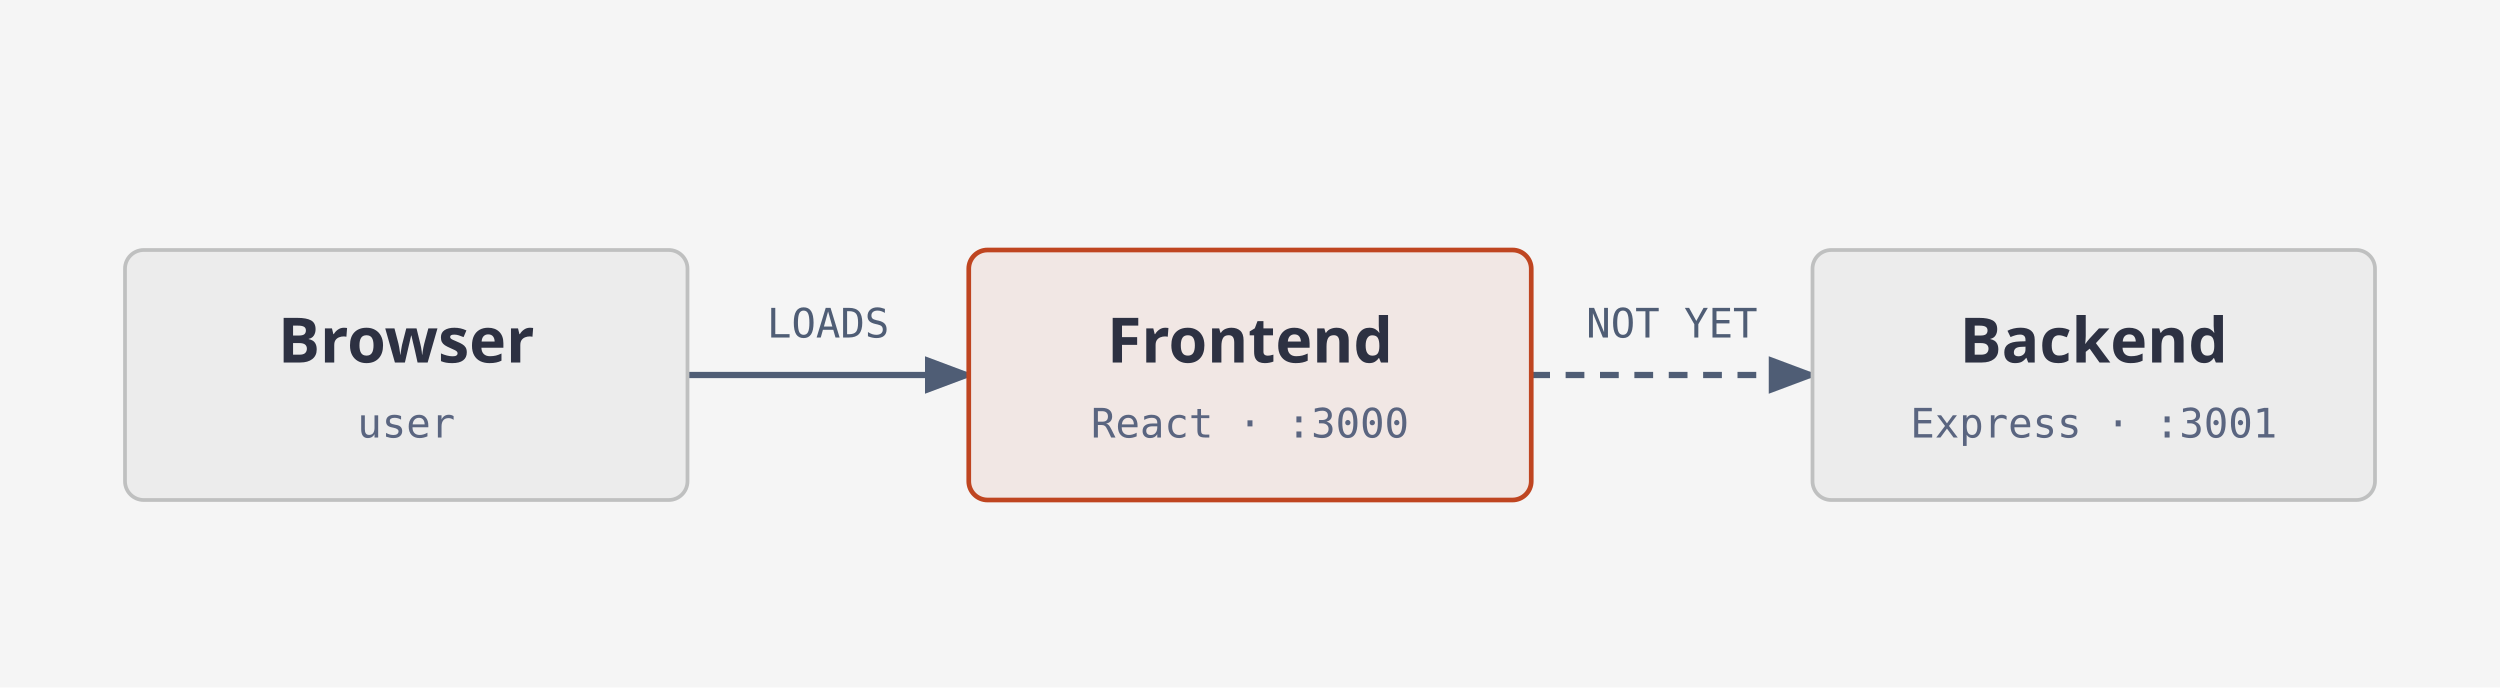
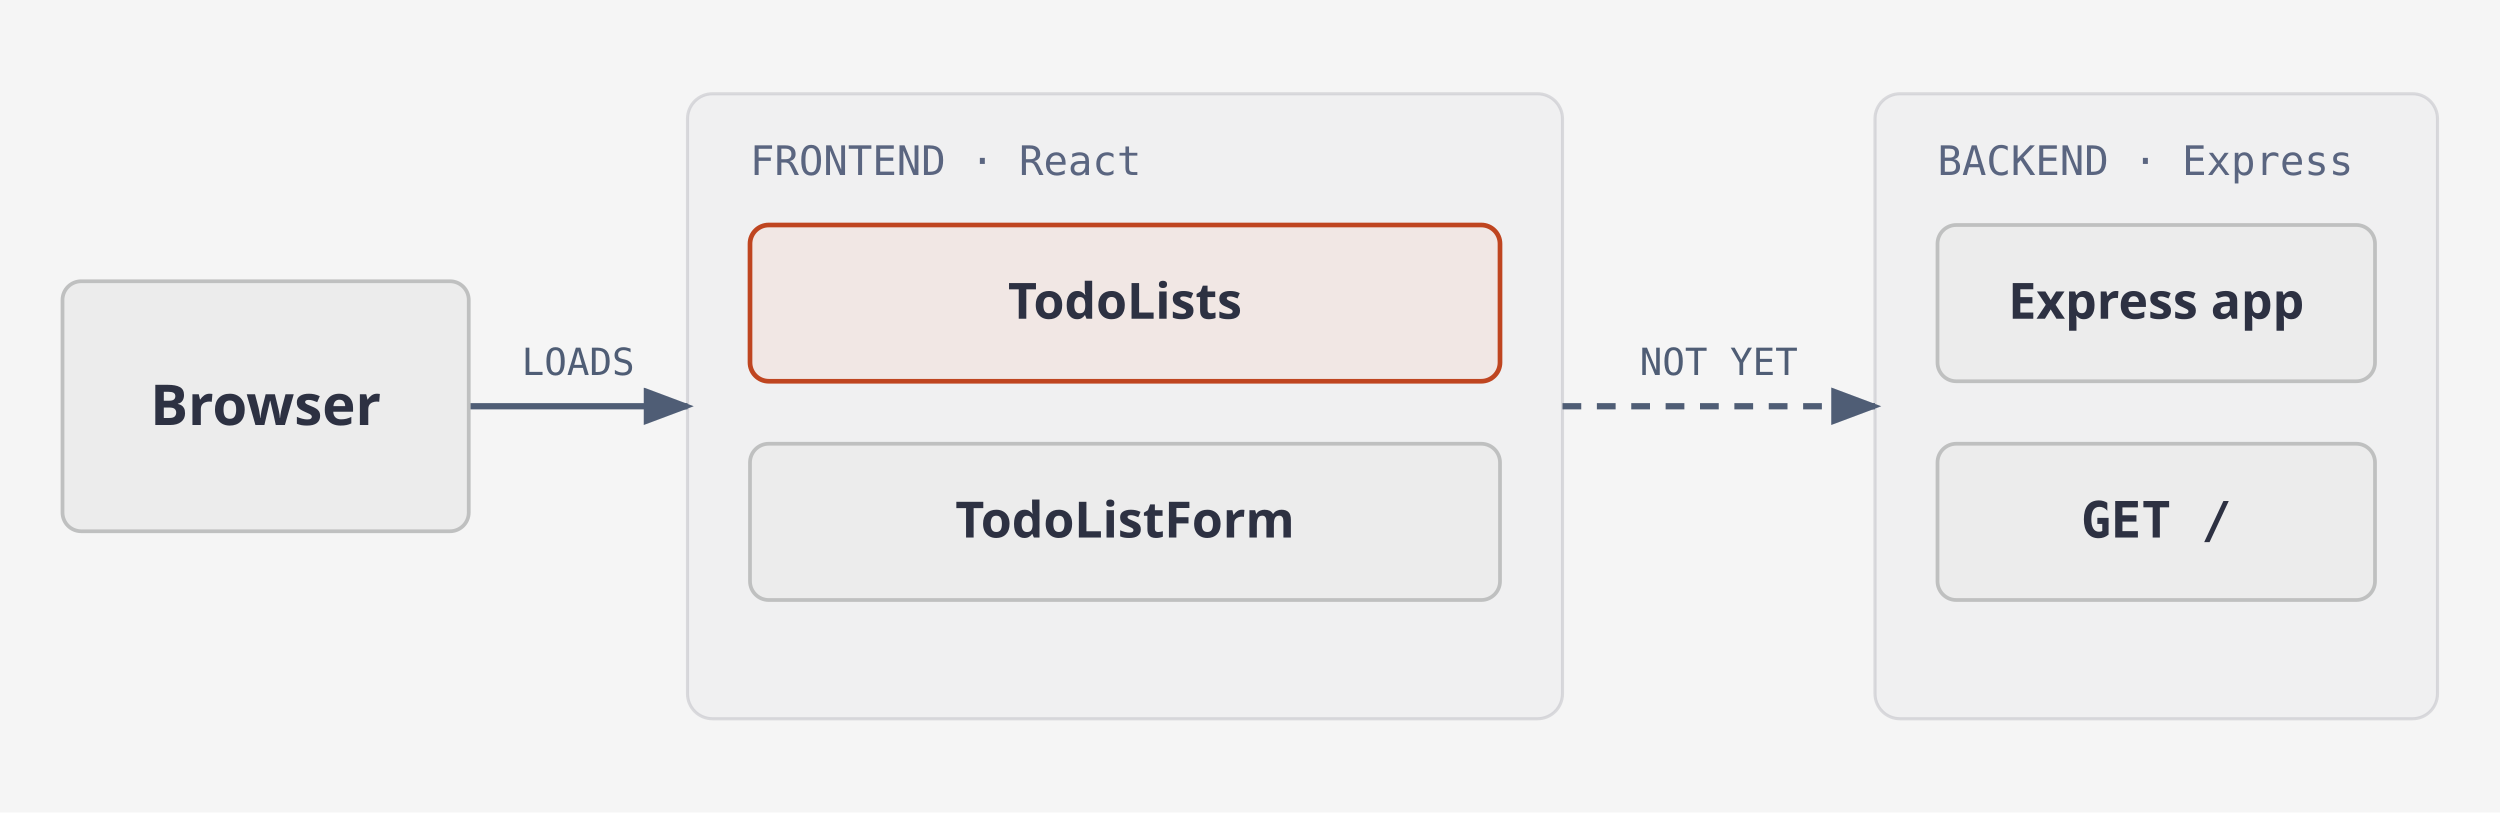
- <svg xmlns="http://www.w3.org/2000/svg" viewBox="0 0 800 220" role="img" aria-labelledby="architecture-title architecture-desc" id="architecture-root">
+ <svg xmlns="http://www.w3.org/2000/svg" viewBox="0 0 800 260" role="img" aria-labelledby="architecture-title architecture-desc" id="architecture-root">
  <defs>
    <style>#architecture-root .diagram-container { width: 100%; max-width: 900px; overflow-x: auto; }
      @media print {
#architecture-root .diagram-container { overflow-x: visible; }
}</style>
    <marker id="architecture-arrow" markerWidth="8" markerHeight="6" refX="7" refY="3" orient="auto">
      <polygon points="0 0, 8 3, 0 6" fill="#4f5d75" />
    </marker>
  </defs>
  <rect width="100%" height="100%" fill="#f5f5f5" />
-   <line x1="220" y1="120" x2="310" y2="120" stroke="#4f5d75" stroke-width="2" marker-end="url(#architecture-arrow)" />
-   <rect x="236" y="96" width="58" height="16" fill="#f5f5f5" />
-   <text x="265" y="108" text-anchor="middle" fill="#4f5d75" font-size="13" font-family="'Geist Mono', ui-monospace, monospace">LOADS</text>
-   <line x1="490" y1="120" x2="580" y2="120" stroke="#4f5d75" stroke-width="2" stroke-dasharray="6,5" marker-end="url(#architecture-arrow)" />
-   <rect x="506" y="96" width="58" height="16" fill="#f5f5f5" />
-   <text x="535" y="108" text-anchor="middle" fill="#4f5d75" font-size="13" font-family="'Geist Mono', ui-monospace, monospace">NOT YET</text>
-   <rect x="40" y="80" width="180" height="80" rx="6" fill="#ececec" stroke="#bfc0c0" stroke-width="1.2" />
-   <text x="130" y="116" text-anchor="middle" fill="#2d3142" font-size="20" font-weight="600" font-family="'Geist', system-ui, sans-serif">Browser</text>
-   <text x="130" y="140" text-anchor="middle" fill="#5a6580" font-size="13" font-family="'Geist Mono', ui-monospace, monospace">user</text>
-   <rect x="310" y="80" width="180" height="80" rx="6" fill="#f5f5f5" />
-   <rect x="310" y="80" width="180" height="80" rx="6" fill="#bf4520" stroke="#bf4520" stroke-width="1.5" fill-opacity="0.08" />
-   <text x="400" y="116" text-anchor="middle" fill="#2d3142" font-size="20" font-weight="600" font-family="'Geist', system-ui, sans-serif">Frontend</text>
-   <text x="400" y="140" text-anchor="middle" fill="#5a6580" font-size="13" font-family="'Geist Mono', ui-monospace, monospace">React · :3000</text>
-   <rect x="580" y="80" width="180" height="80" rx="6" fill="#ececec" stroke="#bfc0c0" stroke-width="1.2" />
-   <text x="670" y="116" text-anchor="middle" fill="#2d3142" font-size="20" font-weight="600" font-family="'Geist', system-ui, sans-serif">Backend</text>
-   <text x="670" y="140" text-anchor="middle" fill="#5a6580" font-size="13" font-family="'Geist Mono', ui-monospace, monospace">Express · :3001</text>
+   <rect x="220" y="30" width="280" height="200" rx="8" fill="#2d3142" stroke="#2d3142" stroke-width="1" fill-opacity="0.02" stroke-opacity="0.14" />
+   <text x="240" y="56" fill="#5a6580" font-size="13" font-family="'Geist Mono', ui-monospace, monospace">FRONTEND · React</text>
+   <rect x="600" y="30" width="180" height="200" rx="8" fill="#2d3142" stroke="#2d3142" stroke-width="1" fill-opacity="0.02" stroke-opacity="0.14" />
+   <text x="620" y="56" fill="#5a6580" font-size="13" font-family="'Geist Mono', ui-monospace, monospace">BACKEND · Express</text>
+   <line x1="150" y1="130" x2="220" y2="130" stroke="#4f5d75" stroke-width="2" marker-end="url(#architecture-arrow)" />
+   <rect x="160" y="108" width="50" height="16" fill="#f5f5f5" />
+   <text x="185" y="120" text-anchor="middle" fill="#4f5d75" font-size="12" font-family="'Geist Mono', ui-monospace, monospace">LOADS</text>
+   <line x1="500" y1="130" x2="600" y2="130" stroke="#4f5d75" stroke-width="2" stroke-dasharray="6,5" marker-end="url(#architecture-arrow)" />
+   <rect x="520" y="108" width="60" height="16" fill="#f5f5f5" />
+   <text x="550" y="120" text-anchor="middle" fill="#4f5d75" font-size="12" font-family="'Geist Mono', ui-monospace, monospace">NOT YET</text>
+   <rect x="20" y="90" width="130" height="80" rx="6" fill="#ececec" stroke="#bfc0c0" stroke-width="1.2" />
+   <text x="85" y="136" text-anchor="middle" fill="#2d3142" font-size="18" font-weight="600" font-family="'Geist', system-ui, sans-serif">Browser</text>
+   <rect x="240" y="72" width="240" height="50" rx="6" fill="#f5f5f5" />
+   <rect x="240" y="72" width="240" height="50" rx="6" fill="#bf4520" stroke="#bf4520" stroke-width="1.5" fill-opacity="0.08" />
+   <text x="360" y="102" text-anchor="middle" fill="#2d3142" font-size="16" font-weight="600" font-family="'Geist', system-ui, sans-serif">TodoLists</text>
+   <rect x="240" y="142" width="240" height="50" rx="6" fill="#ececec" stroke="#bfc0c0" stroke-width="1.2" />
+   <text x="360" y="172" text-anchor="middle" fill="#2d3142" font-size="16" font-weight="600" font-family="'Geist', system-ui, sans-serif">TodoListForm</text>
+   <rect x="620" y="72" width="140" height="50" rx="6" fill="#ececec" stroke="#bfc0c0" stroke-width="1.2" />
+   <text x="690" y="102" text-anchor="middle" fill="#2d3142" font-size="16" font-weight="600" font-family="'Geist', system-ui, sans-serif">Express app</text>
+   <rect x="620" y="142" width="140" height="50" rx="6" fill="#ececec" stroke="#bfc0c0" stroke-width="1.2" />
+   <text x="690" y="172" text-anchor="middle" fill="#2d3142" font-size="16" font-weight="600" font-family="'Geist Mono', ui-monospace, monospace">GET /</text>
</svg>
